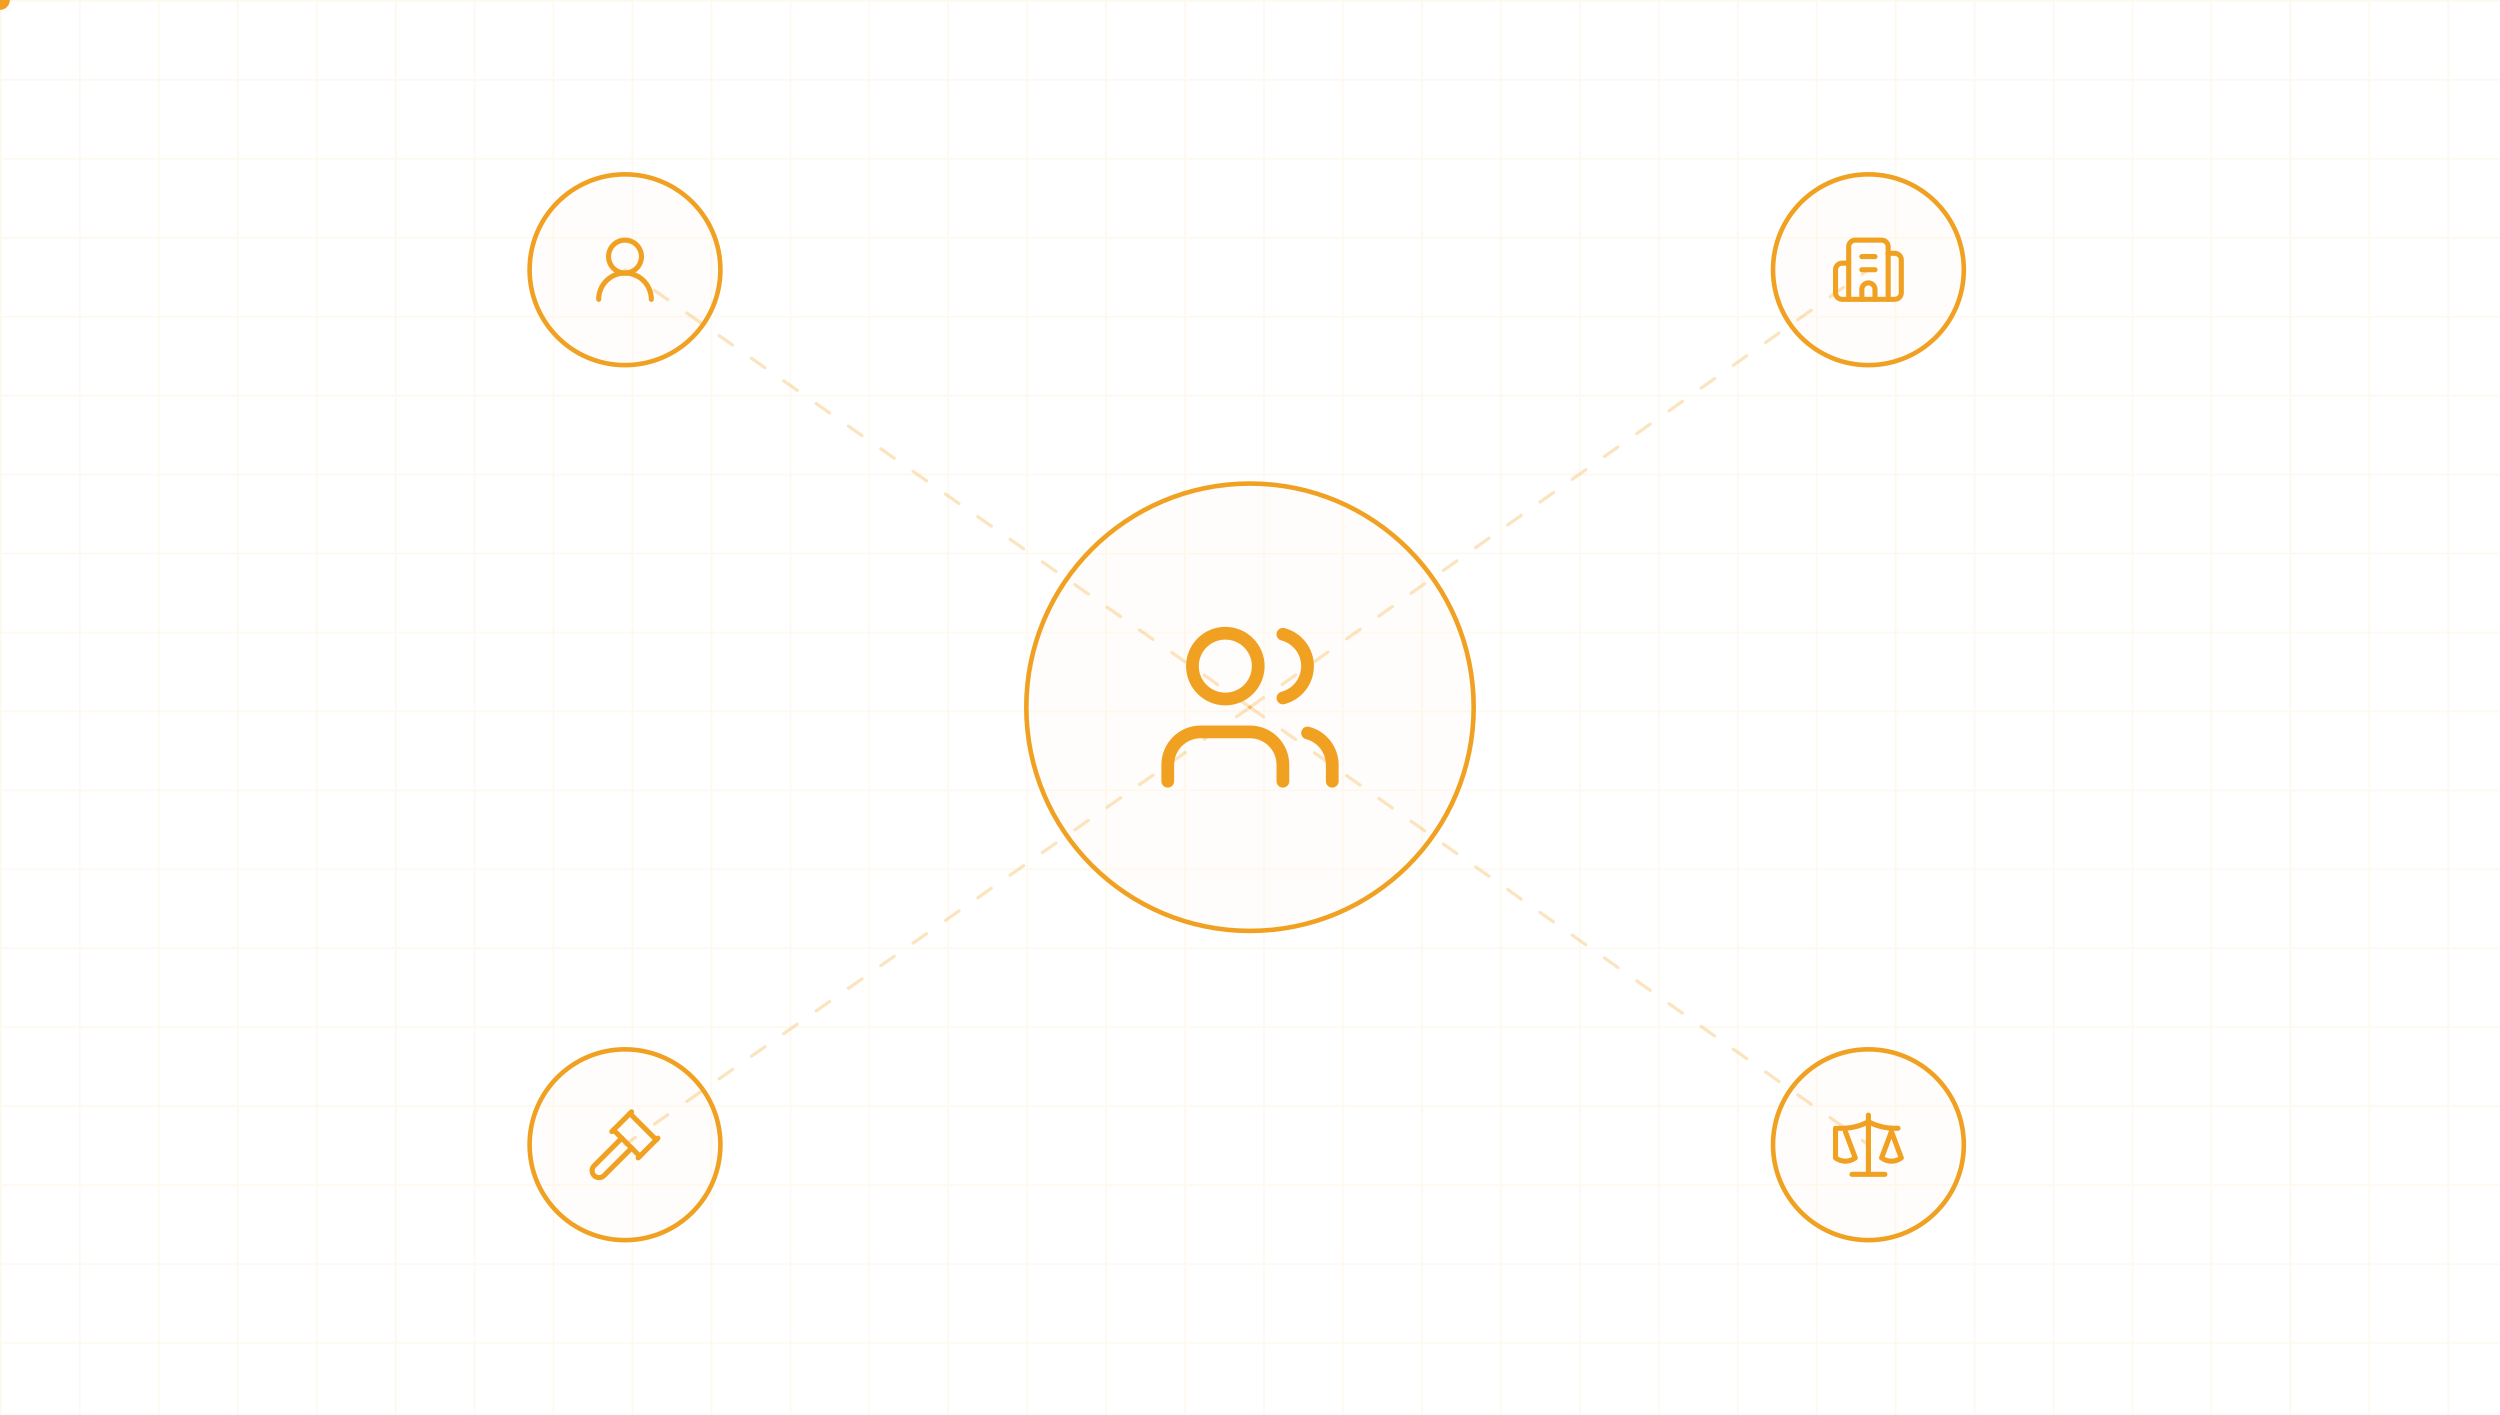
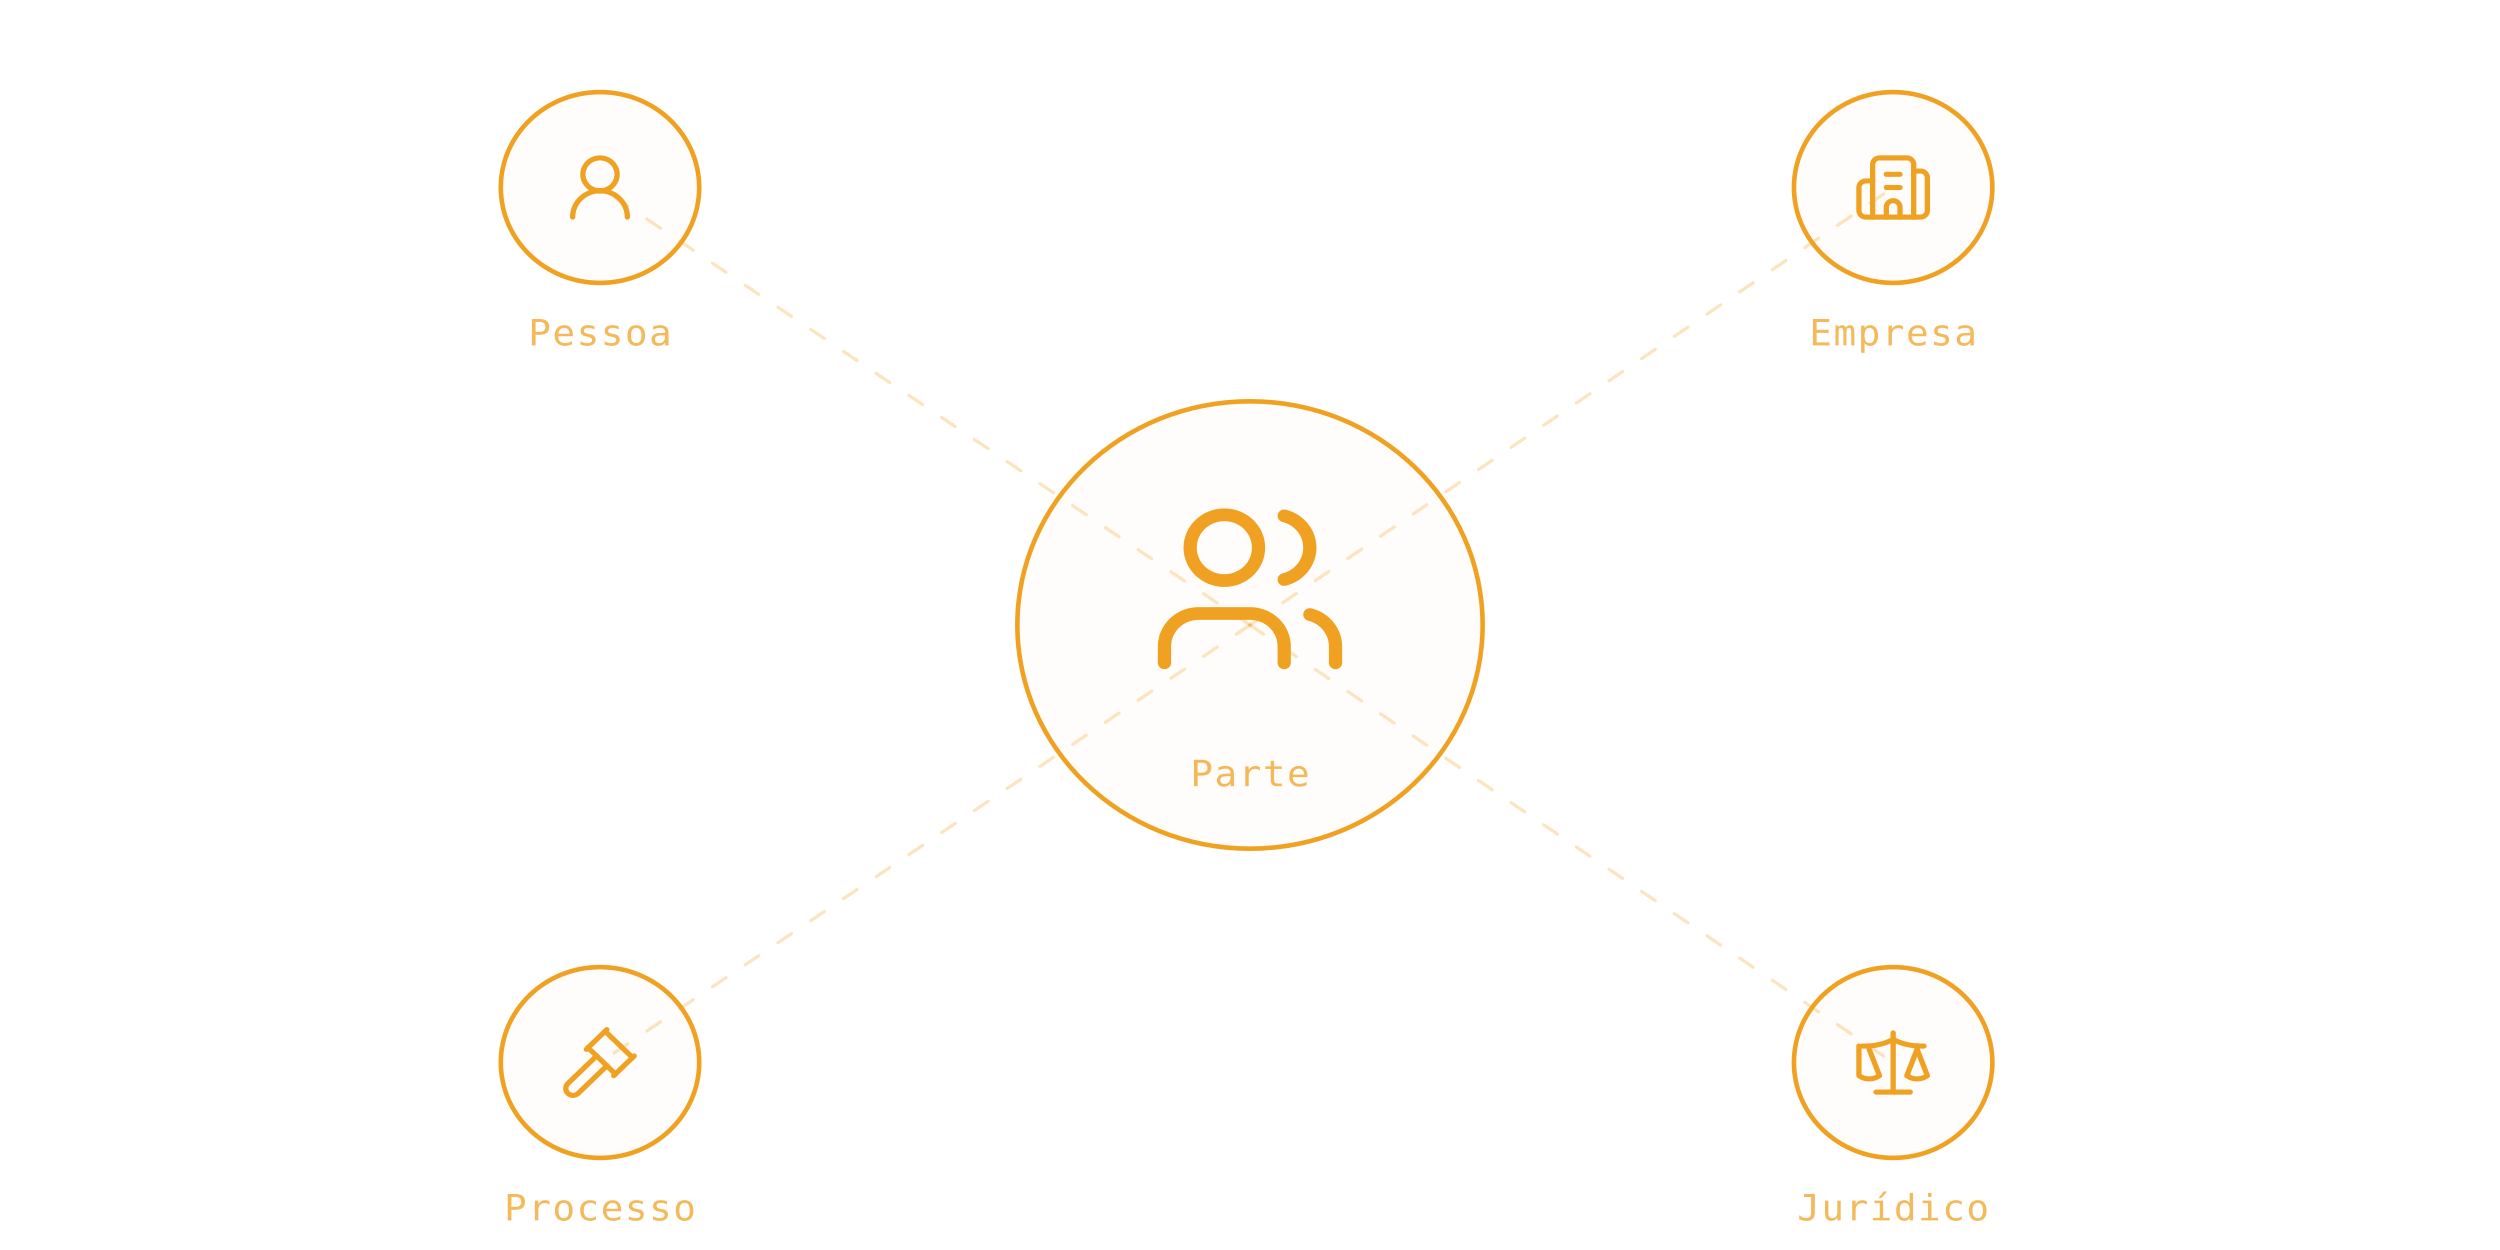
- <svg xmlns="http://www.w3.org/2000/svg" width="760" height="430" viewBox="0 0 760 430" role="img" aria-labelledby="title description">
+ <svg xmlns="http://www.w3.org/2000/svg" width="760" height="380" viewBox="0 0 760 380" role="img" aria-labelledby="title description">
  <style>
  :host{display:block;color:#f0a121}
-   svg{display:block;width:100%;height:auto;aspect-ratio:16/9;background:transparent;overflow:hidden}
-   .sk-grid{fill:none;stroke:#f0a121;stroke-width:1;stroke-opacity:.07}
+   svg{display:block;width:100%;height:auto;aspect-ratio:2/1;background:transparent;overflow:hidden}
  .sk-line,.sk-icon,.sk-flow,.sk-hair,.sk-ghost{fill:none;stroke:#f0a121;stroke-linecap:round;stroke-linejoin:round;vector-effect:non-scaling-stroke}
  .sk-line,.sk-icon{stroke-width:1.55}
  .sk-hair{stroke-width:.85;stroke-opacity:.3}
  .sk-ghost{stroke-width:1;stroke-opacity:.28;stroke-dasharray:5 7}
  .sk-flow{stroke-width:1.1;stroke-opacity:.42;stroke-dasharray:7 8;animation:flow 2.2s linear infinite}
+   .sk-arrow{fill:none;stroke:#f0a121;stroke-width:1.15;stroke-opacity:.7;marker-end:url(#sk-arrow);vector-effect:non-scaling-stroke}
  .sk-plane,.sk-row-bg,.sk-icon-box{fill:rgba(240,161,33,.024);stroke:#f0a121;stroke-width:1.15;stroke-opacity:.68;vector-effect:non-scaling-stroke}
  .sk-row-bg{fill:rgba(240,161,33,.018);stroke-opacity:.24}
  .sk-icon-box{stroke-opacity:.34}
  .sk-hot{fill:#f0a121;filter:url(#soft-glow)}
  .sk-label{fill:#f0a121;font:500 16px 'DM Mono',ui-monospace,monospace;letter-spacing:.08em}
  .sk-small-label{fill:#f0a121;fill-opacity:.58;font:500 10px 'DM Mono',ui-monospace,monospace;letter-spacing:.13em}
+   .sk-node-label{fill:#f0a121;fill-opacity:.74;font:500 11px 'DM Mono',ui-monospace,monospace;text-anchor:middle;letter-spacing:.04em}
+   .sk-flow-label{fill:#f0a121;fill-opacity:.9;font:500 17px 'DM Mono',ui-monospace,monospace;text-anchor:middle;letter-spacing:.01em}
+   .sk-flow-caption{fill:#f0a121;fill-opacity:.62;font:500 13px 'DM Mono',ui-monospace,monospace;text-anchor:middle;letter-spacing:.07em}
  .is-muted{opacity:.45}
  .sk-corner{fill:none;stroke:#f0a121;stroke-width:1;stroke-opacity:.35}
  .sk-node-ring,.sk-timeline-dot{fill:rgba(240,161,33,.018);stroke:#f0a121;stroke-width:1.4;vector-effect:non-scaling-stroke}
  .sk-timeline-dot{fill:#f0a121;stroke-width:0;filter:url(#soft-glow)}
  @keyframes flow{to{stroke-dashoffset:-30}}
  @media(prefers-reduced-motion:reduce){*{animation:none!important}}
</style>
-   <defs>
-     <pattern id="entity-users-user-company-gavel-scale" width="24" height="24" patternUnits="userSpaceOnUse">
-       <path d="M24 0H0V24" class="sk-grid" />
-     </pattern>
-     <filter id="soft-glow">
-       <feGaussianBlur stdDeviation="3" result="blur" />
-       <feMerge>
-         <feMergeNode in="blur" />
-         <feMergeNode in="SourceGraphic" />
-       </feMerge>
-     </filter>
-   </defs>
-   <rect width="760" height="430" fill="url(#entity-users-user-company-gavel-scale)" />
-   <circle class="sk-node-ring" cx="380" cy="215" r="68" />
-   <g class="sk-icon" transform="translate(350 185) scale(2.5)">
-     <path d="M16 21v-2a4 4 0 0 0-4-4H6a4 4 0 0 0-4 4v2M16 3.128a4 4 0 0 1 0 7.744M22 21v-2a4 4 0 0 0-3-3.87" />
-     <circle cx="9" cy="7" r="4" />
+   <g transform="translate(-15.2 -25) scale(1.04 1)">
+     <defs>
+       <filter id="soft-glow">
+         <feGaussianBlur stdDeviation="3" result="blur" />
+         <feMerge>
+           <feMergeNode in="blur" />
+           <feMergeNode in="SourceGraphic" />
+         </feMerge>
+       </filter>
+       <marker id="sk-arrow" markerWidth="8" markerHeight="8" refX="7" refY="4" orient="auto">
+         <path d="M0 0 8 4 0 8z" fill="#f0a121" fill-opacity=".72" />
+       </marker>
+     </defs>
+     <circle class="sk-node-ring" cx="380" cy="215" r="68" />
+     <g class="sk-icon" transform="translate(350 174) scale(2.5)">
+       <path d="M16 21v-2a4 4 0 0 0-4-4H6a4 4 0 0 0-4 4v2M16 3.128a4 4 0 0 1 0 7.744M22 21v-2a4 4 0 0 0-3-3.87" />
+       <circle cx="9" cy="7" r="4" />
+     </g>
+     <text class="sk-node-label" x="380" y="264">Parte</text>
+     <path class="sk-ghost" d="M380 215L190 82" />
+     <g transform="translate(190 82)">
+       <circle class="sk-node-ring" r="29" />
+       <g class="sk-icon" transform="translate(-12 -12) scale(1)">
+         <circle cx="12" cy="8" r="5" />
+         <path d="M20 21a8 8 0 0 0-16 0" />
+       </g>
+     </g>
+     <text class="sk-node-label" x="190" y="130">Pessoa</text>
+     <path class="sk-ghost" d="M380 215L568 82" />
+     <g transform="translate(568 82)">
+       <circle class="sk-node-ring" r="29" />
+       <g class="sk-icon" transform="translate(-12 -12) scale(1)">
+         <path d="M10 12h4M10 8h4M14 21v-3a2 2 0 0 0-4 0v3" />
+         <path d="M6 10H4a2 2 0 0 0-2 2v7a2 2 0 0 0 2 2h16a2 2 0 0 0 2-2V9a2 2 0 0 0-2-2h-2" />
+         <path d="M6 21V5a2 2 0 0 1 2-2h8a2 2 0 0 1 2 2v16" />
+       </g>
+     </g>
+     <text class="sk-node-label" x="568" y="130">Empresa</text>
+     <path class="sk-ghost" d="M380 215L190 348" />
+     <g transform="translate(190 348)">
+       <circle class="sk-node-ring" r="29" />
+       <g class="sk-icon" transform="translate(-12 -12) scale(1)">
+         <path d="m14 13-8.381 8.38a1 1 0 0 1-3.001-3l8.384-8.381" />
+         <path d="m16 16 6-6" />
+         <path d="m21.5 10.5-8-8" />
+         <path d="m8 8 6-6" />
+         <path d="m8.5 7.5 8 8" />
+       </g>
+     </g>
+     <text class="sk-node-label" x="190" y="396">Processo</text>
+     <path class="sk-ghost" d="M380 215L568 348" />
+     <g transform="translate(568 348)">
+       <circle class="sk-node-ring" r="29" />
+       <g class="sk-icon" transform="translate(-12 -12) scale(1)">
+         <path d="M12 3v18M3 7h1a17 17 0 0 0 8-2 17 17 0 0 0 8 2h1M7 21h10" />
+         <path d="m19 8 3 8a5 5 0 0 1-6 0zV7M5 8l3 8a5 5 0 0 1-6 0V7" />
+       </g>
+     </g>
+     <text class="sk-node-label" x="568" y="396">Jurídico</text>
+     <circle class="sk-hot" r="3">
+       <animateMotion dur="4.8s" begin="0s" repeatCount="indefinite" path="M380 215L190 82" />
+     </circle>
  </g>
-   <path class="sk-ghost" d="M380 215L190 82" />
-   <g transform="translate(190 82)">
-     <circle class="sk-node-ring" r="29" />
-     <g class="sk-icon" transform="translate(-12 -12) scale(1)">
-       <circle cx="12" cy="8" r="5" />
-       <path d="M20 21a8 8 0 0 0-16 0" />
-     </g>
-   </g>
-   <path class="sk-ghost" d="M380 215L568 82" />
-   <g transform="translate(568 82)">
-     <circle class="sk-node-ring" r="29" />
-     <g class="sk-icon" transform="translate(-12 -12) scale(1)">
-       <path d="M10 12h4M10 8h4M14 21v-3a2 2 0 0 0-4 0v3" />
-       <path d="M6 10H4a2 2 0 0 0-2 2v7a2 2 0 0 0 2 2h16a2 2 0 0 0 2-2V9a2 2 0 0 0-2-2h-2" />
-       <path d="M6 21V5a2 2 0 0 1 2-2h8a2 2 0 0 1 2 2v16" />
-     </g>
-   </g>
-   <path class="sk-ghost" d="M380 215L190 348" />
-   <g transform="translate(190 348)">
-     <circle class="sk-node-ring" r="29" />
-     <g class="sk-icon" transform="translate(-12 -12) scale(1)">
-       <path d="m14 13-8.381 8.38a1 1 0 0 1-3.001-3l8.384-8.381" />
-       <path d="m16 16 6-6" />
-       <path d="m21.5 10.5-8-8" />
-       <path d="m8 8 6-6" />
-       <path d="m8.5 7.5 8 8" />
-     </g>
-   </g>
-   <path class="sk-ghost" d="M380 215L568 348" />
-   <g transform="translate(568 348)">
-     <circle class="sk-node-ring" r="29" />
-     <g class="sk-icon" transform="translate(-12 -12) scale(1)">
-       <path d="M12 3v18M3 7h1a17 17 0 0 0 8-2 17 17 0 0 0 8 2h1M7 21h10" />
-       <path d="m19 8 3 8a5 5 0 0 1-6 0zV7M5 8l3 8a5 5 0 0 1-6 0V7" />
-     </g>
-   </g>
-   <circle class="sk-hot" r="3">
-     <animateMotion dur="4.8s" begin="0s" repeatCount="indefinite" path="M380 215L190 82" />
-   </circle>
</svg>
